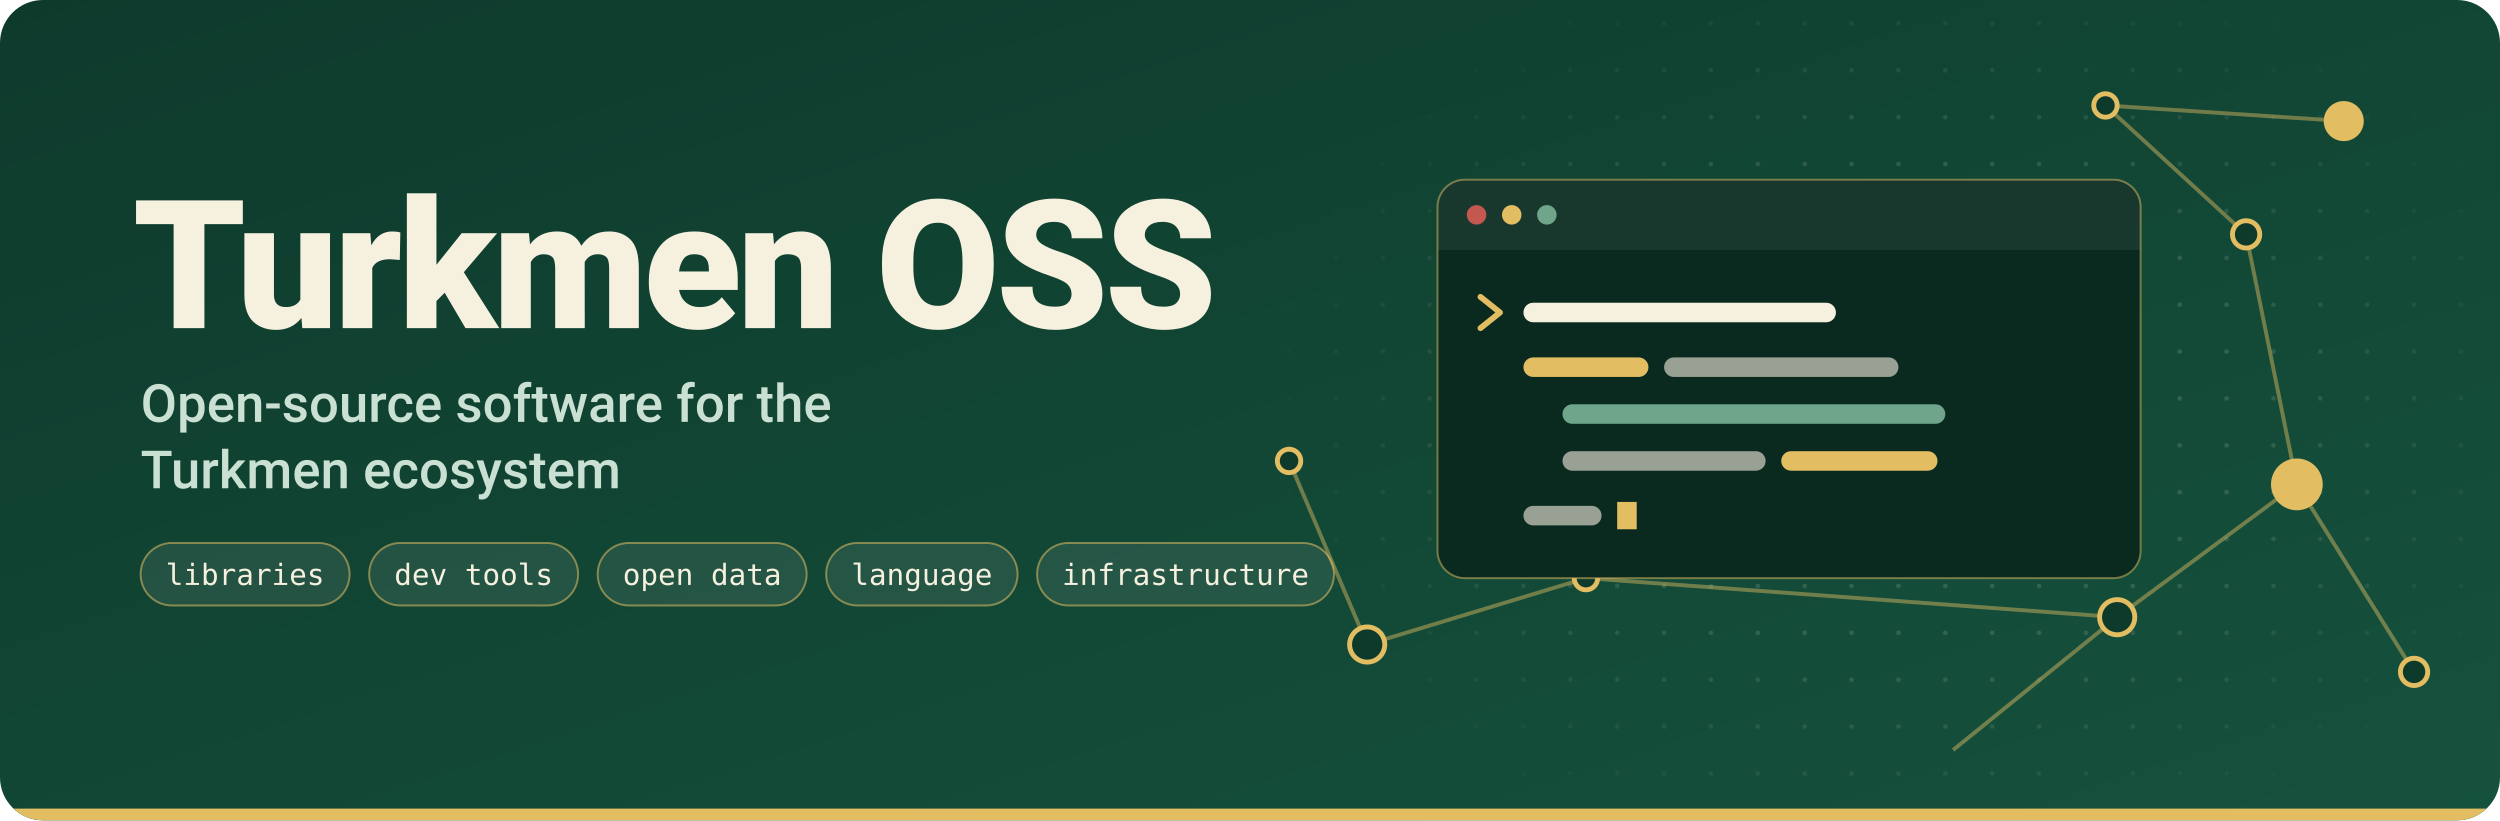
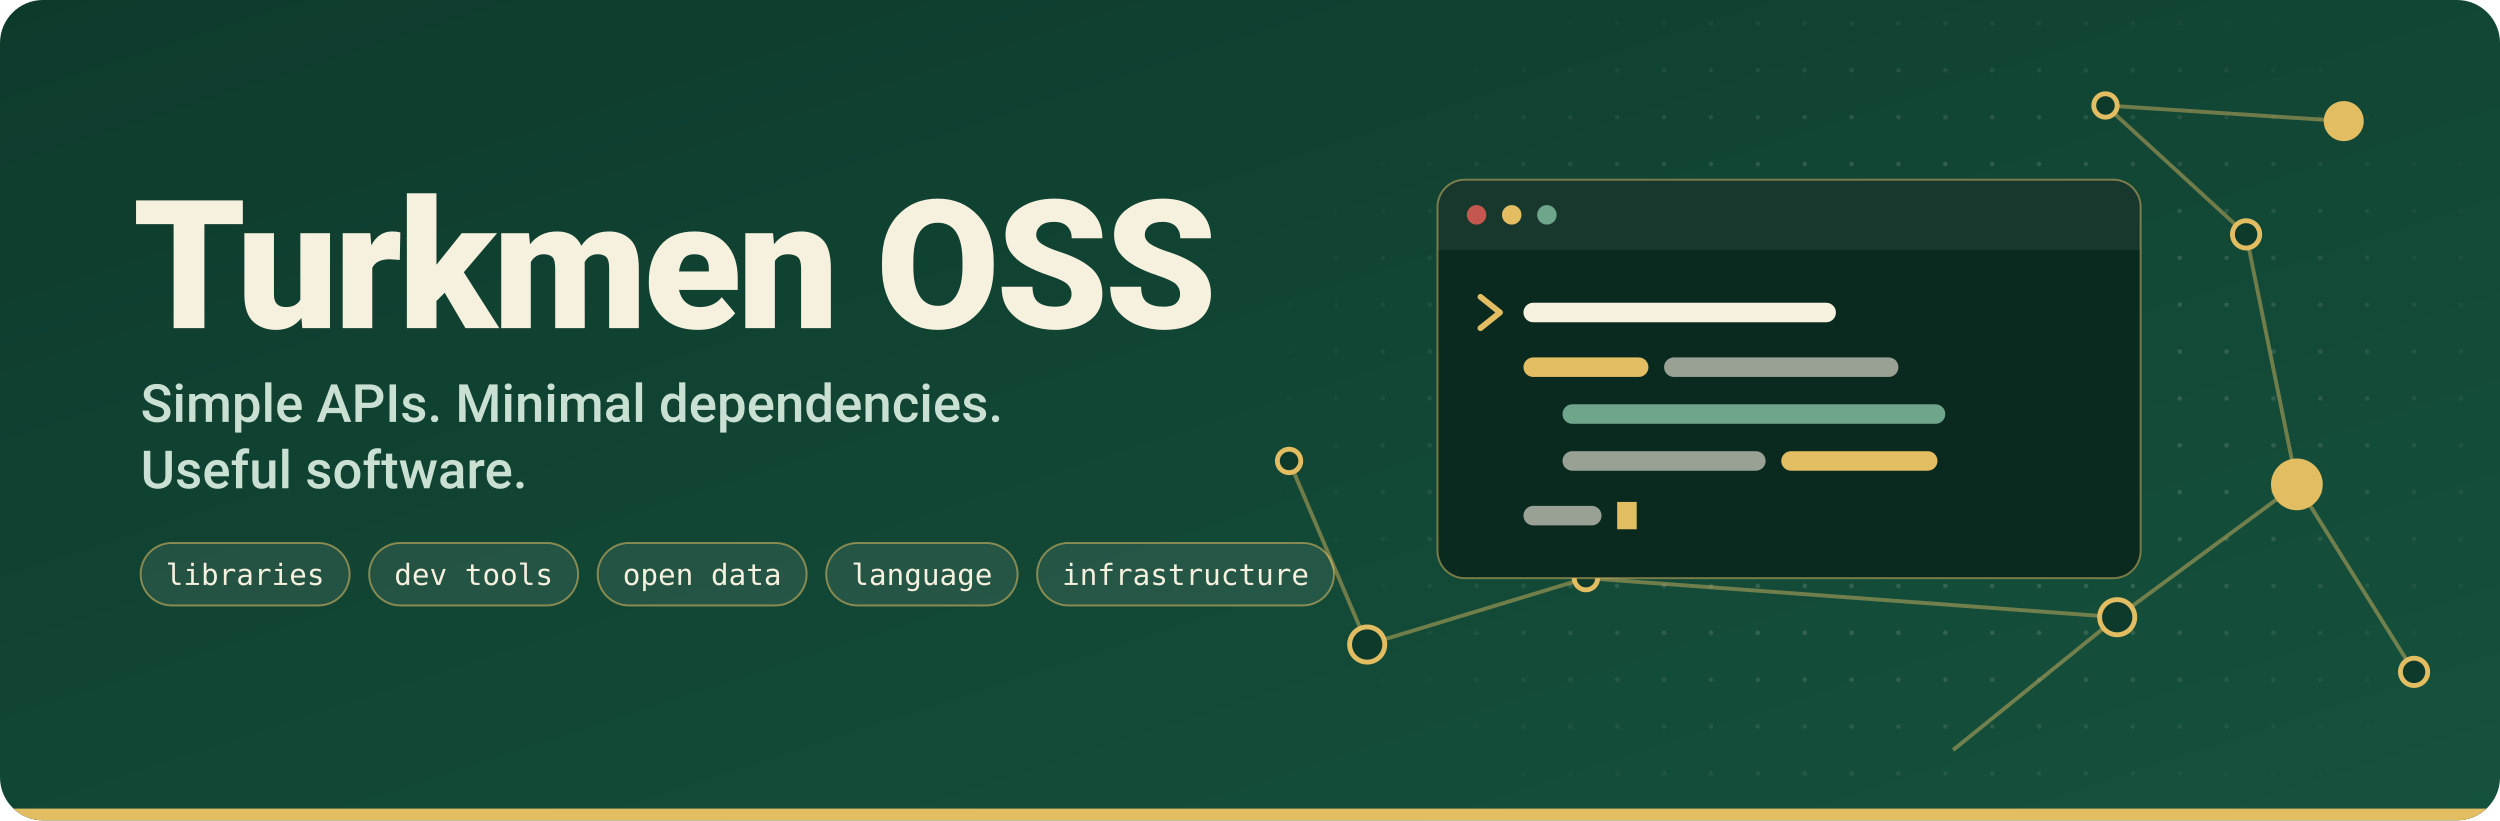
<svg xmlns="http://www.w3.org/2000/svg" viewBox="0 0 1280 420" width="1280" height="420" role="img" aria-labelledby="t d">
  <style>
.title{font:800 92px/1 system-ui,-apple-system,"Segoe UI",Roboto,"Helvetica Neue",Arial,sans-serif;fill:#f6f0df;letter-spacing:-2px}
.tag{font:500 27px/1 system-ui,-apple-system,"Segoe UI",Roboto,"Helvetica Neue",Arial,sans-serif;fill:#c9e0d2}
.mono{font:500 15px/1 ui-monospace,SFMono-Regular,Menlo,Consolas,monospace;fill:#f6f0df;text-anchor:middle}
.chip{fill:#ffffff14;stroke:#e2bd62;stroke-opacity:.55}
</style>
  <defs>
    <linearGradient id="bg" x1="0" y1="0" x2="1" y2="1">
      <stop offset="0" stop-color="#0e3a2c" />
      <stop offset="1" stop-color="#15523d" />
    </linearGradient>
    <clipPath id="card">
      <rect width="1280" height="420" rx="22" />
    </clipPath>
    <pattern id="dots" width="24" height="24" patternUnits="userSpaceOnUse">
      <circle cx="12" cy="12" r="1.2" fill="#f6f0df" fill-opacity=".14" />
    </pattern>
    <radialGradient id="fade">
      <stop offset=".5" stop-color="#fff" />
      <stop offset="1" stop-color="#fff" stop-opacity="0" />
    </radialGradient>
    <mask id="fadeMask">
      <rect x="640" y="-40" width="680" height="500" fill="url(#fade)" />
    </mask>
  </defs>
  <g clip-path="url(#card)">
    <rect width="1280" height="420" fill="url(#bg)" />
    <rect x="640" y="-40" width="680" height="500" fill="url(#dots)" mask="url(#fadeMask)" />
    <path d="M700 330L812 296L1084 316L1176 248L1150 120L1078 54L1200 62M1176 248L1236 344M1084 316L1000 384M700 330L660 236" fill="none" stroke="#e2bd62" stroke-opacity=".45" stroke-width="2" />
    <g fill="#0e3a2c" stroke="#e2bd62" stroke-width="2.5">
      <circle cx="700" cy="330" r="9" />
      <circle cx="812" cy="296" r="6" />
      <circle cx="1084" cy="316" r="9" />
      <circle cx="1176" cy="248" r="12" fill="#e2bd62" />
      <circle cx="1150" cy="120" r="7" />
      <circle cx="1078" cy="54" r="6" />
      <circle cx="1200" cy="62" r="9" fill="#e2bd62" />
      <circle cx="1236" cy="344" r="7" />
      <circle cx="660" cy="236" r="6" />
    </g>
    <g transform="translate(736 92)">
      <rect width="360" height="204" rx="14" fill="#0a2a20" stroke="#e2bd62" stroke-opacity=".5" />
      <path d="M0 14a14 14 0 0 1 14-14h332a14 14 0 0 1 14 14v22H0Z" fill="#ffffff0f" />
      <circle cx="20" cy="18" r="5" fill="#c4574f" />
      <circle cx="38" cy="18" r="5" fill="#e2bd62" />
      <circle cx="56" cy="18" r="5" fill="#6fa58b" />
      <path d="M22 60l10 8-10 8" fill="none" stroke="#e2bd62" stroke-width="3" stroke-linecap="round" stroke-linejoin="round" />
      <g fill="#f6f0df">
        <rect x="44" y="63" width="160" height="10" rx="5" />
        <rect x="44" y="91" width="64" height="10" rx="5" fill="#e2bd62" />
        <rect x="116" y="91" width="120" height="10" rx="5" fill-opacity=".6" />
        <rect x="64" y="115" width="196" height="10" rx="5" fill="#6fa58b" />
        <rect x="64" y="139" width="104" height="10" rx="5" fill-opacity=".6" />
        <rect x="176" y="139" width="80" height="10" rx="5" fill="#e2bd62" />
        <rect x="44" y="167" width="40" height="10" rx="5" fill-opacity=".6" />
        <rect x="92" y="165" width="10" height="14" fill="#e2bd62" />
      </g>
    </g>
    <text x="68" y="168" class="title">Turkmen OSS</text>
-     <text x="72" y="216" class="tag">Open-source software for the</text>
-     <text x="72" y="250" class="tag">Turkmen ecosystem</text>
+     <text x="72" y="216" class="tag">Simple APIs. Minimal dependencies.</text>
+     <text x="72" y="250" class="tag">Useful software.</text>
    <rect x="72" y="278" width="107" height="32" rx="16" class="chip" />
    <text x="125.5" y="299.5" class="mono">libraries</text>
    <rect x="189" y="278" width="107" height="32" rx="16" class="chip" />
    <text x="242.5" y="299.5" class="mono">dev tools</text>
    <rect x="306" y="278" width="107" height="32" rx="16" class="chip" />
    <text x="359.5" y="299.5" class="mono">open data</text>
    <rect x="423" y="278" width="98" height="32" rx="16" class="chip" />
    <text x="472" y="299.5" class="mono">language</text>
    <rect x="531" y="278" width="152" height="32" rx="16" class="chip" />
    <text x="607" y="299.5" class="mono">infrastructure</text>
    <rect y="414" width="1280" height="6" fill="#e2bd62" />
  </g>
</svg>
